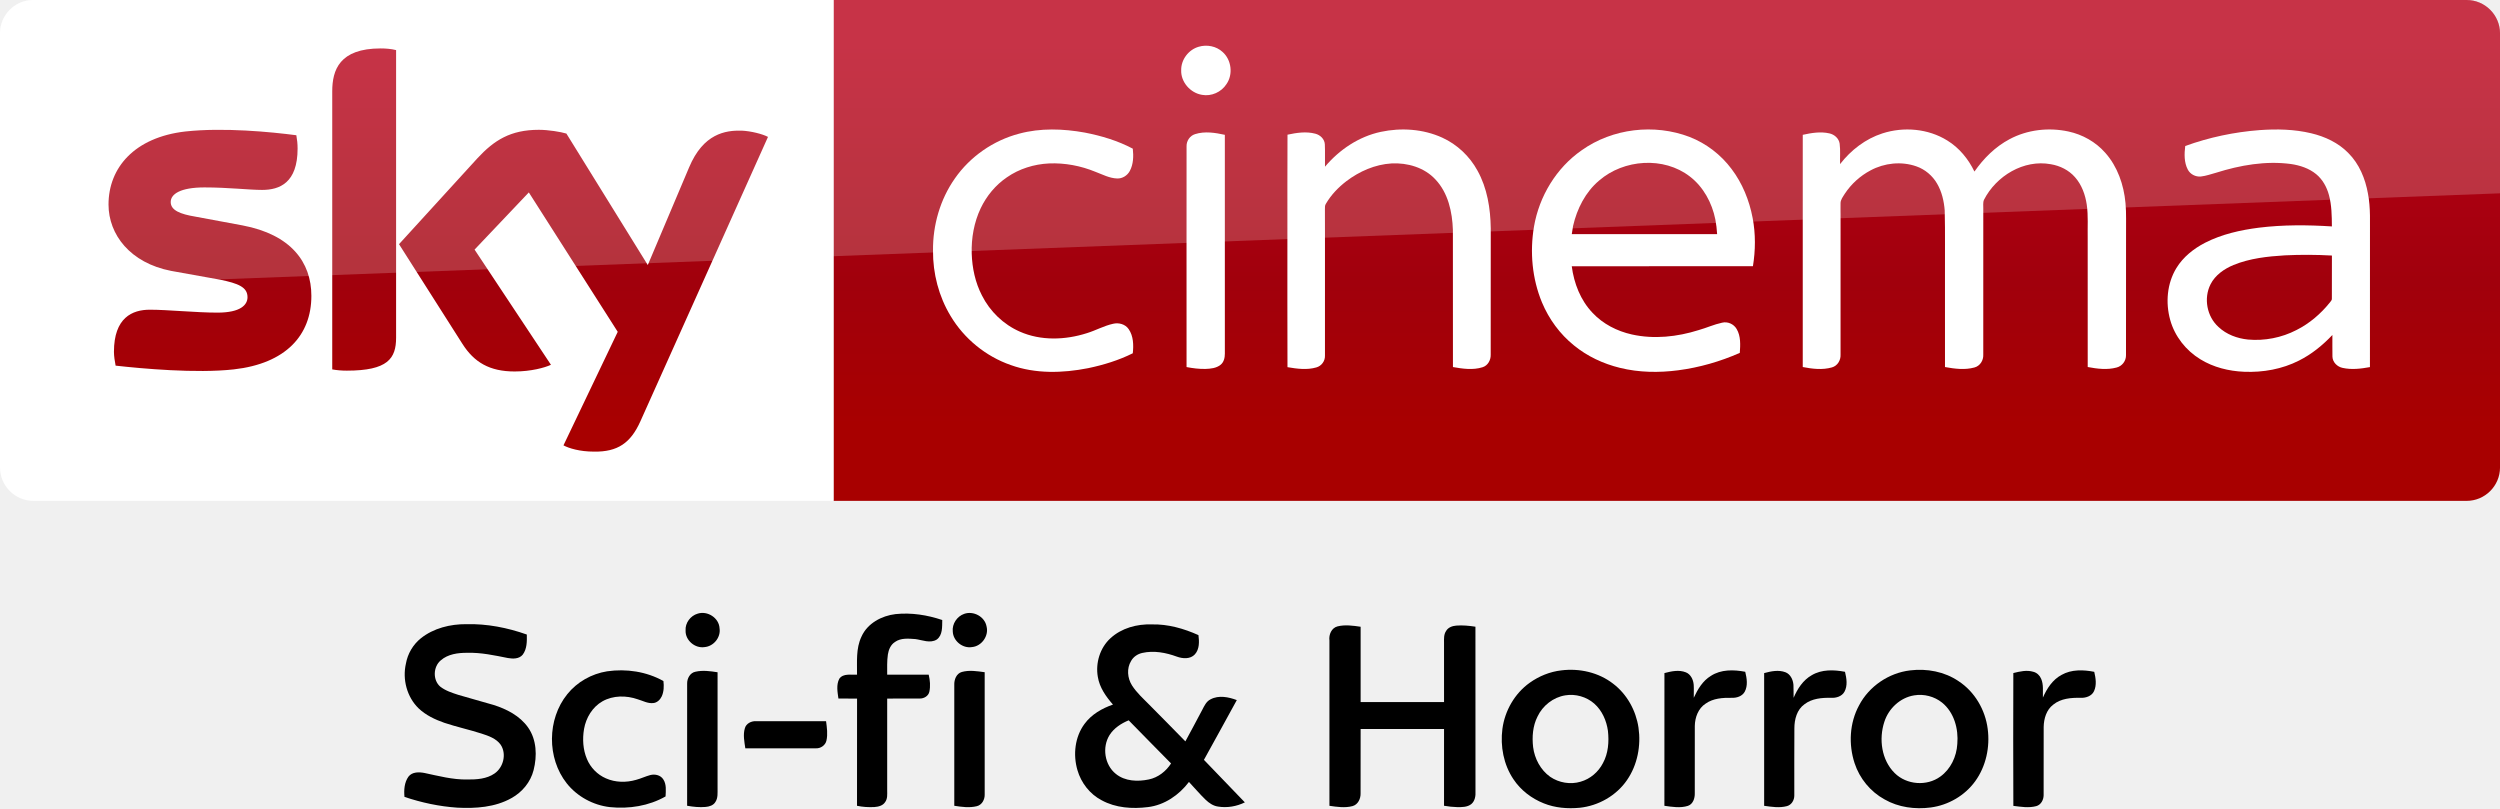
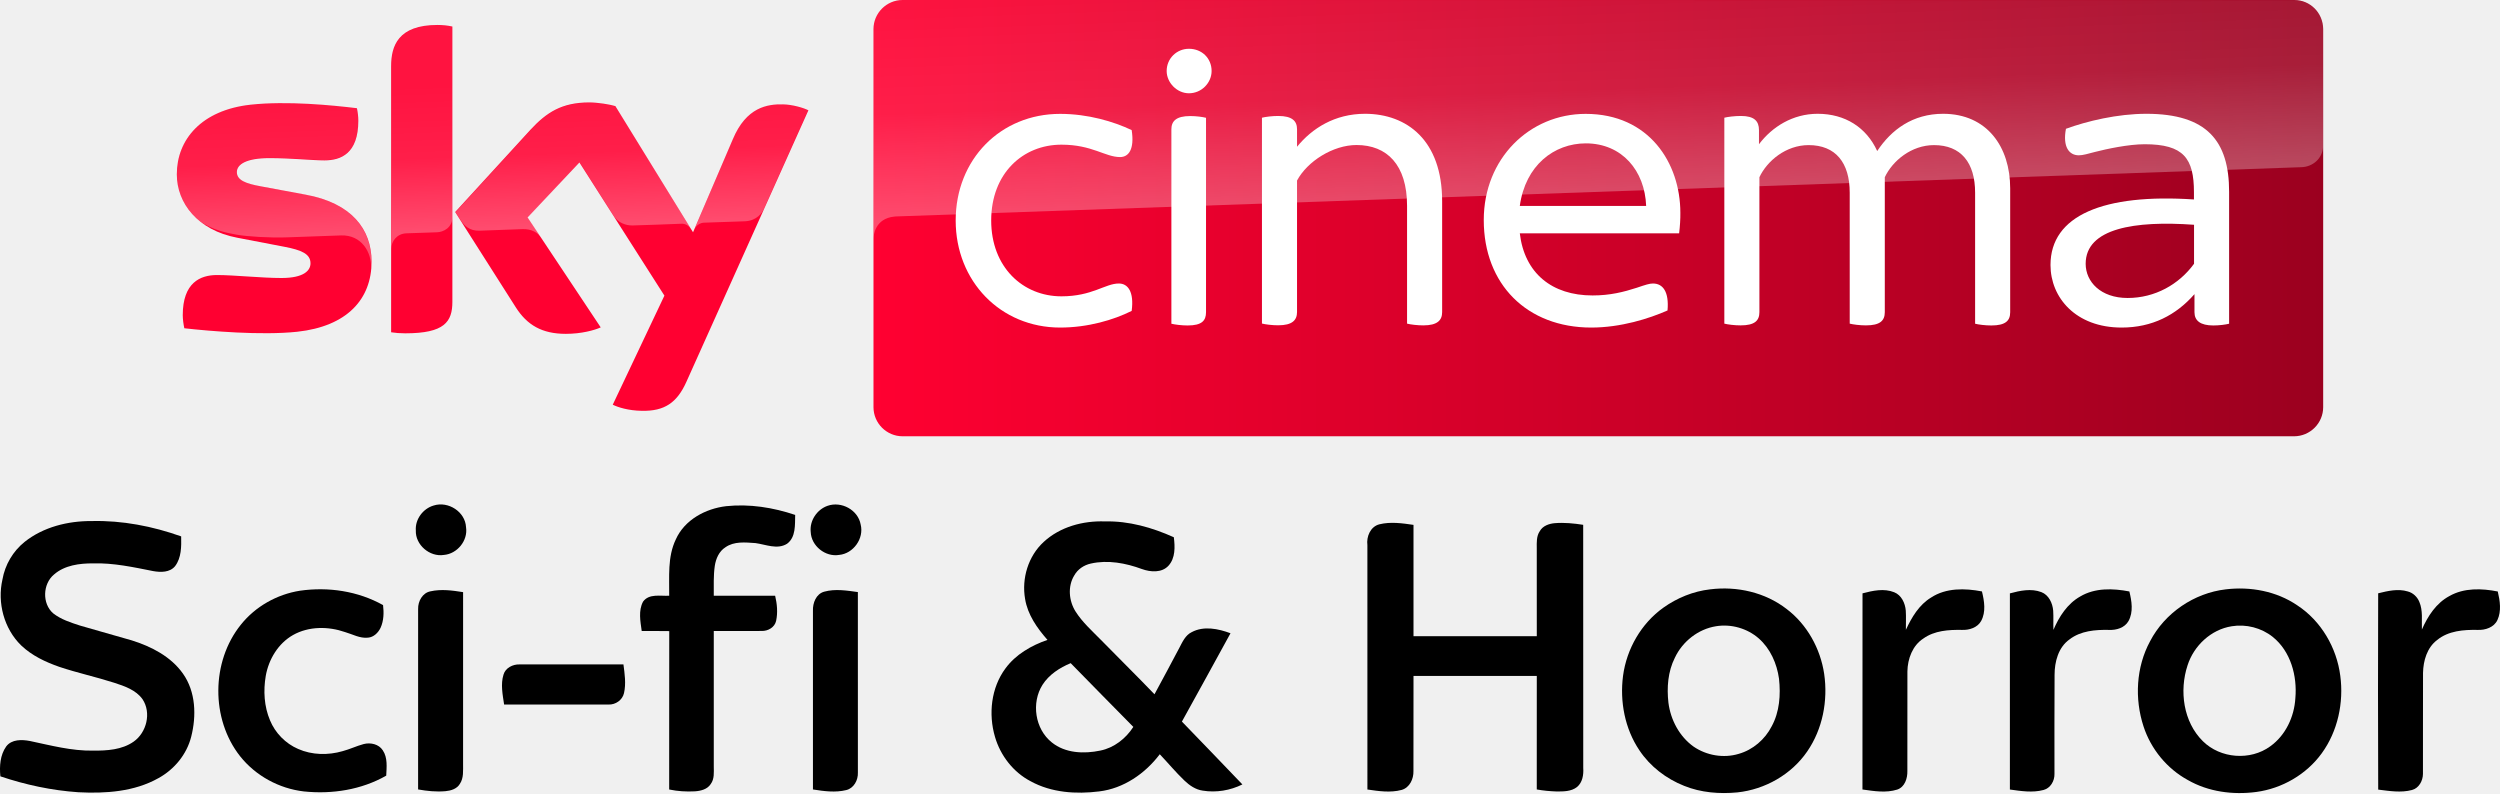
- <svg xmlns="http://www.w3.org/2000/svg" xmlns:xlink="http://www.w3.org/1999/xlink" id="svg68" width="1872.2pt" height="605.25pt" version="1.1" viewBox="0 0 1872.2 605.25">
-   <defs id="defs72">
-     <linearGradient id="linearGradient4591" x1="-8600.5" x2="-8600.5" y1="-4687.6" y2="-4591.4" gradientTransform="matrix(-2.9812 0 0 -2.9812 -24493 -13655)" gradientUnits="userSpaceOnUse" xlink:href="#a-9" />
-     <linearGradient id="a-9" x1="-8600.5" x2="-8600.5" y1="-4687.6" y2="-4591.4" gradientTransform="matrix(-2.9812 0 0 -2.9812 -24493 -13655)" gradientUnits="userSpaceOnUse">
-       <stop id="stop2-63" stop-color="#a80000" offset="0" />
-       <stop id="stop4555" stop-color="#a1000c" offset=".381" />
-       <stop id="stop4-8" stop-color="#b90019" offset="1" />
-     </linearGradient>
-   </defs>
-   <g id="g4530-4">
-     <path id="path7-8" d="m624.21 9e-5h1223c13.753 0 25.006 11.253 25.006 25.006v325.08c0 13.753-11.253 25.006-25.006 25.006h-1223z" fill="url(#linearGradient4591)" stroke-width="2.981" />
-     <path id="path14-6-5" d="m624.21 375.09h-599.2c-13.753 0-25.006-11.253-25.006-25.006v-325.39c0-13.128 10.94-24.693 24.693-24.693h599.52z" fill="#fff" stroke-width="3.126" />
-     <g id="g4693-9" transform="matrix(.75012 0 0 .75012 0 -6e-5)" fill="#fff">
-       <path id="path4-0" d="m1196.8 46.657c8.08-2.39 17.44-0.61 23.7 5.16 8.96 7.84 10.76 22.47 3.9 32.22-5.08 7.92-15.03 12.37-24.3 10.66-11.61-1.81-21.3-12.73-20.86-24.62-0.19-10.58 7.4-20.56 17.56-23.42z" />
-       <path id="path6-1" d="m1017.4 133.46c21.37-5.8 43.96-4.99 65.59-1.1 16.56 3.21 33.02 8.13 47.94 16.07 0.82 7.45 0.64 15.53-3.01 22.28-2.45 4.57-7.4 7.7-12.63 7.47-7.67-0.23-14.56-3.99-21.59-6.62-14.68-6.05-30.63-9.09-46.51-8.39-14.87 0.74-29.66 5.3-41.92 13.84-11.33 7.69-20.34 18.59-26.21 30.93-6.65 14.05-9.41 29.77-8.95 45.25 0.46 14.4 3.53 28.88 10.19 41.73 7.95 15.91 21.5 28.99 37.82 36.15 20.99 9.32 45.36 8.45 66.93 1.55 8.87-2.71 17.08-7.36 26.16-9.37 5.62-1.4 12.21 0.36 15.57 5.29 4.85 6.95 5.01 16.04 4.14 24.15-14.07 7.02-29.27 11.67-44.63 14.88-25.46 5.02-52.52 5.76-77.23-3.13-24.95-8.67-46.58-26.38-60.09-49.06-11.77-19.51-17.68-42.39-17.5-65.12-0.26-25.49 7.13-51.2 21.84-72.12 15.21-21.84 38.36-37.9 64.09-44.68z" />
-       <path id="path8-1" d="m1378.5 131.64c20.37-4.35 42.33-2.9 61.39 5.79 14.88 6.78 27.32 18.57 35.15 32.9 9.75 17.49 12.97 37.77 13.25 57.57 0 42.06 0.05 84.12-0.05 126.18 0.17 5.36-2.82 10.92-8.15 12.55-9.57 3.04-19.87 1.53-29.55-0.18-0.06-45.61 0.03-91.23-0.05-136.84-0.58-17.92-4.72-37.02-17.41-50.43-11.02-11.97-27.92-16.85-43.82-16.02-16.43 0.97-32.11 7.86-45.12 17.73-8.09 6.21-15.3 13.73-20.45 22.57-1.14 1.63-0.91 3.67-0.96 5.55 0.08 8.56 0.01 17.11 0.05 25.67 0.02 40.13 0.01 80.26-0.01 120.39 0.21 5.36-3.46 10.34-8.62 11.75-9.37 2.72-19.36 1.35-28.8-0.26-0.16-43.48-0.07-86.96-0.08-130.44 0.08-33.89-0.12-67.78 0.1-101.66 9.07-1.94 18.68-3.43 27.8-0.98 4.91 1.26 9.25 5.39 9.48 10.67 0.35 7.42-0.01 14.85 0.15 22.28 14.33-17.02 33.79-30.09 55.7-34.79z" />
-       <path id="path10-5" d="m1579.1 150c30.74-21.87 72.51-26.73 107.67-13.3 16.58 6.46 31.22 17.69 41.88 31.93 10.87 14.34 17.8 31.44 21.11 49.08 3.01 15.84 2.86 32.18 0.27 48.06-60.29 0.07-120.59 0-180.88 0.04 2.21 17.04 8.77 33.95 20.77 46.51 10.38 11.11 24.48 18.3 39.23 21.59 22.1 4.92 45.28 2.4 66.72-4.37 7.84-2.21 15.32-5.66 23.31-7.37 5.57-1.42 11.72 1.3 14.58 6.26 4.25 7.17 3.74 15.87 3.17 23.87-19.57 8.63-40.34 14.62-61.56 17.38-19.3 2.53-39.12 2.24-58.08-2.43-16.65-4.06-32.58-11.5-45.88-22.37-14.06-11.32-25.03-26.31-31.98-42.94-9.86-23.76-12.22-50.39-7.98-75.68 5.19-30.3 22.29-58.65 47.65-76.26m17.36 30.27c-13.64 11.51-22.05 28.12-25.99 45.33-0.44 2.72-0.87 5.44-1.29 8.17 48.37 0 96.74-0.01 145.11 0-0.3-4.91-0.85-9.79-1.77-14.63-3.32-16.57-11.88-32.49-25.42-42.9-26.12-20.22-66.03-17.3-90.64 4.03z" />
-       <path id="path12-3" d="m1879.3 133.17c21.25-6.87 45.68-4.8 64.78 7.1 11.91 7.31 21.04 18.49 27.09 31 9.14-13.12 20.8-24.75 35.02-32.29 17.83-9.56 39.11-11.94 58.81-7.71 14.06 3.02 27.23 10.4 36.75 21.24 12.31 13.79 18.58 32.08 20.24 50.29 0.97 10.37 0.4 20.8 0.55 31.21-0.04 40.16 0.05 80.34-0.06 120.5 0.17 5.76-3.84 11.05-9.43 12.42-9.4 2.54-19.36 1.27-28.79-0.52 0.01-42.8-0.01-85.61-0.02-128.42-0.23-11.22 0.66-22.52-0.93-33.67-1.46-9.94-5.03-19.84-11.76-27.44-6.16-7.04-14.97-11.41-24.12-12.93-27.02-5.03-54.58 11.73-66.73 35.54-1.21 2.79-0.57 5.94-0.69 8.89 0.02 48.58 0.05 97.16-0.02 145.74 0.28 5.65-3.22 11.29-8.82 12.76-9.59 2.65-19.77 1.3-29.4-0.44-0.01-29.46-0.01-58.92-0.01-88.38-0.17-22.64 0.32-45.29-0.26-67.92-0.73-9.29-2.85-18.66-7.59-26.77-4.58-7.96-12.01-14.27-20.7-17.29-14.94-5.25-31.92-3.43-45.78 4.04-10.33 5.46-19.26 13.56-25.69 23.31-1.78 2.98-4.3 5.92-4.24 9.58-0.1 3.75 0.03 7.5 0.02 11.25 0.04 46.59 0.01 93.19-0.01 139.78 0.3 5.58-3.05 11.21-8.58 12.75-9.48 2.73-19.63 1.5-29.16-0.36 0-50.27-0.03-100.54 0-150.8 0.02-27.01-0.01-54.02 0.01-81.03 8.65-1.91 17.74-3.44 26.53-1.45 5.05 1.07 9.59 5.03 10.31 10.32 0.86 6.75 0.19 13.59 0.4 20.37 10.8-13.94 25.39-25.23 42.28-30.67z" />
-       <path id="path14-64" d="m2255.9 129.89c17.19-1.23 34.69-0.86 51.52 3.17 13.74 3.27 27.14 9.51 37.07 19.76 10.85 10.79 16.89 25.54 19.55 40.42 2.85 14.42 1.83 29.17 2.01 43.77-0.02 43.16 0.03 86.32-0.03 129.48-8.95 1.65-18.28 2.8-27.26 0.8-5.34-1.09-10.03-5.64-10.18-11.26-0.16-7.2 0.01-14.4-0.05-21.59-9.66 10.19-20.7 19.21-33.29 25.52-16.85 8.58-36.04 12-54.84 11.19-15.27-0.63-30.64-4.41-43.72-12.49-14.38-8.77-25.53-22.9-30.05-39.19-4.79-17.16-3.22-36.51 6.17-51.87 6.78-11.09 17.31-19.42 28.76-25.31 16.65-8.48 35.14-12.62 53.58-14.98 24.17-2.98 48.62-2.81 72.9-1.26-0.09-10.48-0.18-21.12-2.94-31.31-2.15-7.96-6.31-15.56-12.73-20.85-7.15-5.88-16.23-8.83-25.27-10.16-25.14-3.34-50.68 1.14-74.67 8.72-5.04 1.38-10 3.18-15.2 3.77-5.25 0.51-10.64-2.24-13.06-6.95-3.77-7.19-3.52-15.68-2.55-23.51 23.88-8.65 48.96-13.95 74.28-15.87m25.3 125.03c-17.4 1.05-35.09 2.99-51.35 9.62-9.34 3.91-18.36 10.1-23 19.37-7.01 13.91-3.62 32.09 7.98 42.52 7.95 7.51 18.67 11.45 29.43 12.56 16.59 1.49 33.6-1.83 48.41-9.5 13.04-6.54 24.33-16.26 33.43-27.61 0.8-1.14 2.07-2.21 1.91-3.77 0.07-14.33-0.06-28.67 0.05-42.99-15.61-0.88-31.25-0.94-46.86-0.2z" />
-       <path id="path16-5" d="m1193.1 133.91c9.65-3.09 20.03-1.43 29.72 0.69 0 34.69-0.02 69.38 0 104.07 0.04 38.13-0.02 76.25 0.01 114.38 0.03 4.08-0.97 8.55-4.34 11.2-4.23 3.37-9.94 3.91-15.15 4.07-6.31 0.12-12.58-0.67-18.75-1.87-0.05-42.1-0.02-84.19-0.02-126.29 0.03-31.39-0.05-62.78 0.03-94.17-0.12-5.36 3.32-10.5 8.5-12.08z" />
+ <svg xmlns="http://www.w3.org/2000/svg" enable-background="new 0 0 3690.3 500" version="1.1" viewBox="0 0 2865.086 908.876" xml:space="preserve" id="svg24" width="2865.086" height="908.876">
+   <defs id="defs24" />
+   <g transform="translate(202.6042,-0.04)" id="g16">
+     <g transform="translate(-15.061,-164.86)" id="g15">
+       <path d="m 238.3,464.7 c 0,43 -28,74.2 -85.2,80.4 -41.2,4.4 -101,-0.8 -129.4,-4 -1,-4.6 -1.8,-10.4 -1.8,-15 0,-37.4 20.2,-46 39.2,-46 19.8,0 51,3.4 74,3.4 25.6,0 33.2,-8.6 33.2,-16.8 0,-10.8 -10.2,-15.2 -30,-19 L 84.1,437.3 c -45,-8.6 -69,-39.6 -69,-72.6 0,-40 28.4,-73.6 84.4,-79.8 42.2,-4.6 93.8,0.6 122,4 1,4.8 1.6,9.4 1.6,14.4 0,37.4 -19.8,45.4 -38.8,45.4 -14.6,0 -37.2,-2.6 -63.2,-2.6 -26.4,0 -37.2,7.2 -37.2,16 0,9.4 10.4,13.2 26.8,16.2 l 51.6,9.6 c 53.2,9.6 76,39.8 76,76.8 m 92.6,46 c 0,23 -9,36.2 -54,36.2 -6,0 -11.2,-0.4 -16.2,-1.2 V 240.9 c 0,-23.2 7.8,-47.4 53.2,-47.4 5.8,0 11.6,0.6 17,1.8 z m 183.8,118 c 6,3 18,6.8 33.2,7 26.2,0.6 40.4,-9.4 51,-32.8 l 140,-311.6 c -5.8,-3 -18.6,-6.6 -29,-6.8 -18,-0.4 -42.2,3.2 -57.6,40 l -45.6,106.6 -89,-144.6 c -5.8,-1.8 -19.8,-4.2 -30,-4.2 -31.6,0 -49,11.6 -67.2,31.2 l -86.4,94.4 69.6,109.4 c 12.8,20 29.8,30.2 57.2,30.2 18,0 33,-4.2 40,-7.4 l -83.8,-126 59.4,-63 97.4,152.6 z" fill="#ff0031" id="path1" />
+       <linearGradient id="b" x1="48.487" x2="270" y1="-677.75" y2="-677.75" gradientTransform="matrix(7.5001,0,0,7.5001,449.8,5498.1)" gradientUnits="userSpaceOnUse">
+         <stop stop-color="#FF0031" offset="0" id="stop1" />
+         <stop stop-color="#9B001F" offset="1" id="stop2" />
+       </linearGradient>
+       <path d="M 2441.7,164.9 H 846.9 c -18.4,0 -33.4,15 -33.4,33.4 v 433.2 c 0,18.4 15,33.4 33.4,33.4 h 1594.6 c 18.4,0 33.4,-15 33.4,-33.4 V 198.1 c -0.2,-18.4 -14.8,-33.2 -33.2,-33.2" fill="url(#b)" id="path2" style="fill:url(#b)" />
+       <linearGradient id="c" x1="27.859" x2="32.301" y1="-1298.5" y2="-1298.5" gradientTransform="matrix(-1.3157,-37.678,37.678,-1.3157,49342,-231.2)" gradientUnits="userSpaceOnUse">
+         <stop stop-color="#fff" offset="0" id="stop3" />
+         <stop stop-color="#fff" stop-opacity=".4" offset=".5" id="stop4" />
+         <stop stop-color="#fff" stop-opacity=".25" offset="1" id="stop5" />
+       </linearGradient>
+       <path d="m 260.9,240.9 v 209 c 0,-8.4 6.4,-17.2 17.2,-17.6 7.6,-0.2 28.8,-1 35.2,-1.2 7,-0.2 17.6,-5 17.8,-17.8 v -218 c -5.4,-1.2 -11.2,-1.8 -17,-1.8 -45.4,0.2 -53.2,24.2 -53.2,47.4 m 160,72.8 -86.4,94.4 7,10.8 c 3,4 8.8,10.8 20.4,10.4 4.2,-0.2 45.8,-1.6 49.2,-1.8 10.8,-0.4 17.6,4.2 21.8,9.8 l -15.4,-23.2 59.4,-63 39.8,62.6 c 7.2,9.4 18,9.6 20.4,9.6 2,0 54.4,-1.8 56.6,-2 3.6,-0.2 7.8,1.8 11,6.4 L 518.1,286.9 c -5.8,-1.8 -19.8,-4.2 -30,-4.2 -31.6,-0.2 -49,11.2 -67.2,31 m -321.4,-29 c -56,6.2 -84.4,39.6 -84.4,79.8 0,20.6 9.4,40.4 27.4,54.6 13.6,9 27.6,12.4 41.4,14.8 11.4,2 38,3.8 57.8,3 6.2,-0.2 51.8,-1.8 61.6,-2.2 23.2,-0.8 35.6,19 34.4,38.8 v -1 c 0.2,-2.6 0.4,-5.2 0.4,-7.8 0,-37 -22.8,-67.2 -75.8,-77 l -51.6,-9.6 c -16.6,-2.8 -26.8,-6.8 -26.8,-16.2 0,-8.8 11,-16.2 37.2,-16.2 26,0 48.6,2.6 63.2,2.6 19,0 38.8,-8 38.8,-45.4 0,-5 -0.6,-9.6 -1.6,-14.4 -20.2,-2.4 -52.6,-5.8 -84.8,-5.8 -12.6,0.2 -25.2,0.8 -37.2,2 m 552.6,39.8 -44.2,104.2 c 0,-0.2 2.8,-8.2 11.4,-8.6 0,0 43.6,-1.6 46.8,-1.6 14.2,-0.6 19.8,-10.2 21.4,-13.4 l 51.2,-114.2 c -5.8,-3 -18.6,-6.6 -29,-6.8 h -2.2 c -17.8,0.2 -40.6,5 -55.4,40.4" enable-background="new    " fill="url(#c)" opacity="0.3" id="path5" style="fill:url(#c)" />
+       <linearGradient id="a" x1="45.702" x2="50.145" y1="-1282.4" y2="-1282.4" gradientTransform="matrix(-1.9565,-56.026,56.026,-1.9565,73584,443.87)" gradientUnits="userSpaceOnUse">
+         <stop stop-color="#fff" offset="0" id="stop6" />
+         <stop stop-color="#fff" stop-opacity=".4" offset=".5" id="stop7" />
+         <stop stop-color="#fff" stop-opacity=".25" offset="1" id="stop8" />
+       </linearGradient>
+       <path d="m 846.9,164.9 c -18.4,0 -33.4,15 -33.4,33.4 v 240.6 -0.2 c 0,-3.6 1.4,-23.4 24,-25.6 0,0 1.2,-0.2 3.2,-0.2 98.6,-3.4 1609.4,-56.4 1609.4,-56.4 12.6,-0.4 24.8,-9.8 24.8,-25.4 V 198.5 c 0,-18.4 -15,-33.4 -33.4,-33.4 z" enable-background="new    " fill="url(#a)" opacity="0.3" Googl="true" id="path8" style="fill:url(#a)" />
+       <g fill="#ffffff" id="g14">
+         <path d="m 907.7,417.6 c 0,-70.2 51.5,-122.2 119.7,-122.2 31.9,0 61.4,8.8 82,18.6 3.4,22.1 -3.5,30.9 -13.3,30.9 -17.2,0 -31.9,-14.2 -67.2,-14.2 -44.2,0 -80.5,32.9 -80.5,86.9 0,53.5 36.3,86.9 80.5,86.9 35.3,0 50.1,-14.7 65.8,-14.7 10.3,0 17.6,9.3 14.7,31.4 -20.6,10.3 -50.1,19.1 -82,19.1 -68.2,0 -119.7,-53 -119.7,-122.7" id="path9" />
+         <path d="m 2116.2,380.8 v 141.9 c 0,9.8 -5.4,15.2 -21.6,15.2 -6.9,0 -14.7,-1 -18.6,-2 V 385.7 c 0,-34.4 -16.2,-54.5 -47.1,-54.5 -26,0 -47.6,18.1 -56.4,36.8 v 154.6 c 0,9.8 -5.4,15.2 -21.6,15.2 -6.9,0 -14.7,-1 -18.6,-2 V 385.7 c 0,-34.4 -16.2,-54.5 -47.1,-54.5 -26,0 -47.6,18.1 -56.4,36.8 v 154.6 c 0,9.8 -5.4,15.2 -21.6,15.2 -6.8,0 -14.7,-1 -18.6,-2 v -236 c 3.9,-1 11.8,-2 19.1,-2 15.2,0 20.6,5.9 20.6,16.2 v 16.2 c 15.2,-20.1 38.8,-34.9 67.3,-34.9 31.4,0 55.9,15.7 68.2,42.7 16.2,-24.5 40.7,-42.7 75.6,-42.7 50.3,0.1 76.8,37.9 76.8,85.5" id="path10" />
+         <path d="m 1736.8,432.3 h -182.6 c 5.4,45.7 36.8,71.2 83.4,71.2 20.1,0 35.8,-4 50.6,-8.8 10.3,-3.5 14.7,-4.9 18.6,-4.9 11.3,0 18.6,9.3 16.7,30.9 -21.1,9.3 -53.5,19.6 -87.4,19.6 -73.6,0 -123.2,-49.5 -123.2,-123.2 0,-70.7 52.6,-121.7 116.8,-121.7 72.7,0 108.5,56.4 108.5,113.4 0.1,6.9 -0.4,15.2 -1.4,23.5 M 1554.2,400.9 H 1699 c -1.5,-40.2 -27.5,-71.7 -69.2,-71.7 -36.3,0.1 -69.2,25.1 -75.6,71.7" id="path11" />
+         <path d="m 1465.2,395.5 v 127.1 c 0,9.3 -5.4,15.2 -21.6,15.2 -6.8,0 -14.7,-1 -18.6,-2 v -135 c 0,-47.1 -23.1,-69.7 -57.9,-69.7 -27,0 -56.4,18.7 -68.2,40.7 v 150.7 c 0,9.3 -5.4,15.2 -21.6,15.2 -6.9,0 -14.7,-1 -18.6,-2 V 299.8 c 3.9,-1 11.8,-2 18.6,-2 16.2,0 21.6,5.9 21.6,15.2 v 20.1 c 17.2,-21.1 43.2,-37.8 78,-37.8 48.1,0.1 88.3,30.5 88.3,100.2" id="path12" />
+         <path d="m 2367.1,384.7 v 151.2 c -3.9,1 -11.3,2 -18.1,2 -14.7,0 -21.6,-5.4 -21.6,-15.2 V 502 c -21.1,24.1 -48.6,38.3 -83.5,38.3 -52.5,0 -81.5,-34.3 -81.5,-71.7 0,-56.9 60.9,-82 164.4,-75.1 v -8.3 c 0,-38.8 -11.8,-55 -56.4,-55 -18.6,0 -43.7,5.4 -56.9,8.8 -7.9,2 -13.8,3.9 -18.6,3.9 -11.3,0 -18.7,-9.8 -14.8,-30.4 24.1,-8.8 58.9,-17.2 92.3,-17.2 69.2,0.1 94.7,31 94.7,89.4 m -40.2,82.5 v -44.7 c -67.7,-4.9 -124.2,3.9 -124.2,44.7 0,20.6 17.2,39.2 48.1,39.2 31.4,0 58.9,-15.6 76.1,-39.2" id="path13" />
+         <path d="m 1149.5,246.3 c 0,-14.7 11.8,-25.5 25.5,-25.5 14.8,0 26,10.8 26,25.5 0,13.3 -11.3,25.5 -26,25.5 -13.7,0 -25.5,-12.2 -25.5,-25.5 m 5.4,289.6 V 313.1 c 0,-9.3 5.4,-15.2 21.6,-15.2 6.9,0 14.2,1 18.1,2 v 222.8 c 0,9.8 -4.9,15.2 -21.1,15.2 -6.8,0 -14.6,-1 -18.6,-2" id="path14" />
+       </g>
    </g>
-     <path id="path18-0-5" d="m421.97 333.52c4.064 2.188 12.19 4.689 22.818 4.689 17.817 0.313 27.507-6.564 34.696-22.505l95.648-213.18c-4.064-2.188-12.816-4.376-19.692-4.689-12.19-0.313-28.757 2.188-39.384 27.507l-30.945 73.142-60.952-98.461c-4.064-1.25-13.441-2.813-20.63-2.813-21.255 0-33.445 7.814-45.948 21.255l-58.764 64.39 47.511 74.705c8.752 13.753 20.317 20.63 39.072 20.63 12.19 0 22.505-2.813 27.194-5.001l-57.201-86.27 40.635-42.823 66.578 104.4zm-125.34-80.644c0 15.629-6.252 24.693-36.884 24.693-4.064 0-7.502-0.313-10.94-0.938v-208.17c0-15.941 5.314-32.195 36.258-32.195 3.751 0 7.814 0.313 11.565 1.25zm-63.452-31.257c0 29.382-19.067 50.637-58.139 55.013-28.132 3.126-69.079-0.625-88.458-2.813-0.625-3.126-1.25-7.189-1.25-10.315 0-25.631 13.753-31.57 26.881-31.57 13.441 0 34.696 2.188 50.637 2.188 17.504 0 22.505-5.939 22.505-11.565 0-7.502-6.877-10.315-20.63-13.128l-36.571-6.564c-30.632-5.939-46.886-27.194-46.886-49.699 0-27.506 19.38-50.324 57.513-54.7 28.757-3.126 64.078 0.313 83.145 2.813 0.625 3.438 0.938 6.564 0.938 10.002 0 25.631-13.441 30.945-26.569 30.945-10.002 0-25.318-1.875-43.135-1.875-18.129 0-25.318 5.001-25.318 10.94 0 6.252 7.189 9.065 18.442 10.94l35.321 6.564c36.259 6.877 51.575 27.507 51.575 52.825" fill="url(#linearGradient4591)" stroke-width="2.981" />
-     <path id="path4541-8" d="m25.006 0c-13.753 0-25.006 11.253-25.006 25.006v226.3c0-20.005 16.003-36.509 36.008-37.259l1836.2-69.266v-119.78c0-13.753-11.253-25.006-25.006-25.006z" fill="#fff" opacity=".2" />
  </g>
-   <g id="#000000ff-8" transform="matrix(.75276 0 0 .75276 258.84 442.03)">
-     <path id="path2" d="m350.24 23.27c9.78-3.12 21.27 4.25 21.76 14.64 1.38 9-5.95 17.92-14.94 18.64-9.51 1.5-19.25-6.79-18.86-16.5-0.53-7.52 4.86-14.72 12.04-16.78z" />
-     <path id="path4-5" d="m513.19 46.12c5.88-13.21 20.04-20.77 33.92-22.4 15.66-1.64 31.59 0.87 46.44 5.89-0.18 6.62 0.54 15.02-5.49 19.43-6.57 4.07-14.32 0.46-21.24-0.47-6.77-0.47-14.37-1.32-20.25 2.84-4.27 2.7-6.38 7.64-7.12 12.46-0.98 6.66-0.65 13.42-0.69 20.13 13.76 0 27.53 0.01 41.3-0.01 1.32 5.53 1.86 11.4 0.65 16.98-0.95 4.31-5.41 6.84-9.6 6.75-10.78 0.1-21.57-0.01-32.35 0.04-0.01 30.41-0.01 60.81 0 91.22 0.01 3.96 0.49 8.35-2.03 11.74-2.26 3.61-6.74 4.68-10.71 4.95-5.78 0.32-11.62-0.05-17.28-1.24 0.05-35.53-0.05-71.07 0.05-106.61-6.18-0.15-12.36-0.01-18.54-0.08-0.9-6.48-2.33-13.71 0.9-19.75 4.03-5.59 11.72-3.64 17.6-3.99 0.15-12.69-1.23-26.08 4.44-37.88z" />
-     <path id="path6-0" d="m615.36 23.48c9.29-3.29 20.55 2.78 22.28 12.61 2.38 9.36-4.94 19.59-14.52 20.44-9.25 1.56-18.76-6.06-19.11-15.44-0.84-7.59 4.21-15.14 11.35-17.61z" />
-     <path id="path8-8" d="m74.81 47.81c12.68-10.11 29.23-14.17 45.22-14.07 20.5-0.51 40.95 3.46 60.22 10.32 0.14 6.81 0.22 14.34-4.1 20.04-3.52 4.32-9.71 4.22-14.7 3.33-13.33-2.64-26.78-5.6-40.46-5.2-9.14-0.05-19.18 1.23-26.31 7.47-7.64 6.31-8.14 19.58-0.6 26.14 5.25 4.13 11.75 6.19 18.02 8.23 11.59 3.43 23.27 6.58 34.88 9.98 13.18 4.13 26.33 10.85 34.48 22.4 8.66 12.23 9.13 28.42 5.53 42.51-3.01 11.89-11.38 21.99-22.07 27.85-16.29 9.15-35.59 10.42-53.88 9.47-17.87-1.2-35.53-4.99-52.49-10.7-0.68-6.83-0.16-14.37 3.93-20.13 3.7-4.89 10.52-4.7 15.95-3.67 14.03 2.97 28.09 6.74 42.55 6.49 9.3 0.06 19.4-0.51 27.27-6.05 8.78-6.13 12.04-19.47 6-28.54-4.47-6.27-12.12-8.83-19.13-11.11-12.18-3.91-24.71-6.62-36.84-10.67-9.33-3.25-18.54-7.58-25.75-14.47-11.57-11.28-16.15-28.72-12.58-44.37 1.73-9.87 7.06-18.97 14.86-25.25z" />
-     <path id="path10-3" d="m760.82 47.8c11.01-10.18 26.45-14.34 41.2-13.82 16.08-0.4 31.86 4.12 46.41 10.66 0.82 6.46 1.09 14-3.59 19.15-4.52 4.94-12.12 4.34-17.89 2.25-10.9-4.02-22.9-6.28-34.4-3.69-4.63 1.02-8.86 3.84-11.16 8.03-4.51 7.36-3.61 17.13 0.91 24.27 4.6 7.24 11.08 12.99 17.04 19.07 11.97 12.26 24.22 24.25 36.07 36.62 5.72-10.37 11.16-20.89 16.76-31.32 2.08-3.95 4.03-8.46 8.3-10.51 8.14-4.36 17.89-2.3 26.11 0.75-10.78 19.88-21.83 39.63-32.71 59.46 13.62 14.04 27.17 28.17 40.71 42.3-8.16 4.05-17.65 5.66-26.65 4.18-4.83-0.65-8.97-3.52-12.41-6.82-5.83-5.59-10.99-11.82-16.55-17.68-9.81 13-24.35 23.06-40.77 25.02-15.55 1.95-32.17 0.86-46.13-6.82-11.7-6.09-20.38-17.31-24.03-29.92-4.5-15.33-2.62-33 7.04-46.03 6.9-9.44 17.42-15.47 28.3-19.22-6.95-7.89-13.36-16.96-15.07-27.56-2.41-13.8 2.11-28.83 12.51-38.37m-0.79 96.17c-7.65 12.14-5.07 29.75 6.25 38.76 9.09 7.35 21.7 7.82 32.7 5.5 9.24-1.87 17.15-8.09 22.19-15.93-14.13-14.23-28.11-28.61-42.17-42.91-7.44 3.09-14.56 7.69-18.97 14.58z" />
-     <path id="path12-1" d="m986.79 35.93c7.53-1.86 15.4-0.72 22.97 0.38-0.01 24.97-0.01 49.95 0 74.93 27.66 0.01 55.32 0.01 82.99 0-0.01-19.76 0.02-39.52-0.02-59.27-0.03-3.84-0.26-8.03 2-11.36 1.99-3.64 6.23-5.12 10.14-5.45 6.38-0.51 12.8 0.13 19.11 1.11 0.07 54.57-0.03 109.15 0.04 163.72 0.29 4.56-0.48 9.7-4.21 12.78-3.89 3.06-9.17 3.01-13.87 2.99-4.43-0.16-8.85-0.56-13.21-1.36 0.04-25.47 0-50.93 0.02-76.39-27.66-0.02-55.33-0.01-82.99 0-0.04 21.32 0.04 42.66-0.04 63.98 0.17 5.31-2.53 11.21-7.99 12.74-7.51 2-15.43 0.82-23-0.29 0.02-54.82 0.04-109.64-0.01-164.46-0.75-5.77 2.02-12.5 8.07-14.05z" />
-     <path id="path14-2" d="m1209.4 79.71c18.05-2.27 37.09 2 51.57 13.26 13.76 10.44 22.68 26.64 25.22 43.62 2.63 18.01-1.02 37.18-11.43 52.26-10.61 15.48-28.38 25.56-46.97 27.53-12.05 1.14-24.52 0.19-35.83-4.39-12.1-4.79-22.92-13.06-30.15-23.94-9.83-14.57-13.26-32.89-11-50.19 2.42-18.07 12.26-35.21 27.16-45.83 9.25-6.59 20.11-11.02 31.43-12.32m4 24.83c-12 1.9-22.58 10.25-27.71 21.2-4.7 9.31-5.5 20.08-4.33 30.3 1.47 11.55 7.4 22.74 16.97 29.55 8.72 5.96 20.16 7.93 30.31 4.86 9.58-2.71 17.69-9.7 22.21-18.52 5.32-9.73 6.13-21.23 4.94-32.06-1.4-10.16-5.82-20.24-13.6-27.1-7.76-6.82-18.61-9.9-28.79-8.23z" />
-     <path id="path16-6" d="m1556.5 79.71c16.63-2.01 34.15 1.22 48.12 10.74 16.08 10.5 26.57 28.53 28.98 47.45 2.41 18.09-1.69 37.3-12.48 52.16-10.32 14.25-26.74 23.73-44.12 26.04-15.65 2.05-32.17-0.07-45.99-8.02-14.06-7.65-24.86-20.85-29.83-36.04-6.14-18.7-5.05-40.01 4.4-57.43 9.91-19.04 29.63-32.41 50.92-34.9m3.99 24.85c-13.9 2.2-25.46 13.06-29.7 26.3-5.64 17.13-2.89 38.04 10.3 51.05 11.81 11.71 31.93 13.28 45.37 3.46 10.35-7.41 16.17-19.91 16.9-32.44 1.31-14.95-3.12-31.44-15.17-41.17-7.67-6.15-18.01-8.82-27.7-7.2z" />
-     <path id="path18-3" d="m220.46 103.46c9.75-12.22 24.28-20.38 39.68-22.82 19.07-2.76 39.1 0.21 56.01 9.67 0.61 5.11 0.49 10.52-1.68 15.28-1.59 3.32-4.63 6.34-8.47 6.64-5.46 0.59-10.37-2.3-15.44-3.76-11.3-3.93-24.44-3.98-35.04 2-10 5.68-16.39 16.37-18.34 27.53-1.69 9.96-1.1 20.52 2.88 29.89 3.51 8.53 10.43 15.58 18.9 19.24 9.37 4.16 20.2 4.33 29.97 1.49 4.82-1.26 9.32-3.48 14.13-4.76 4.6-1.22 10.19 0 12.89 4.18 3.39 5.01 2.58 11.36 2.33 17.07-16.68 9.53-36.48 12.6-55.43 10.63-16.66-1.92-32.49-10.53-42.92-23.68-19.78-25.05-19.51-63.77 0.53-88.6z" />
-     <path id="path20" d="m348.06 81.04c7.22-1.63 14.74-0.6 21.96 0.55-0.04 38.48-0.02 76.96-0.01 115.44-0.06 4.59 0.54 9.64-2.19 13.66-2 3.36-6.05 4.56-9.72 4.88-6.13 0.54-12.32-0.09-18.37-1.18 0.04-40.49 0-80.98 0.02-121.47-0.15-5.16 2.9-10.85 8.31-11.88z" />
-     <path id="path22" d="m613.1 81.27c7.38-2.03 15.19-0.77 22.65 0.27 0.02 40.5-0.01 81 0.01 121.51 0.21 5.04-2.68 10.56-7.87 11.78-7.33 1.81-15.02 0.74-22.38-0.42-0.02-40.1-0.03-80.19 0-120.29-0.2-5.21 2.09-11.33 7.59-12.85z" />
-     <path id="path24" d="m1312 82.4c6.88-1.81 14.45-3.5 21.32-0.74 4.92 1.95 7.39 7.36 7.8 12.37 0.28 4.3 0.01 8.62 0.07 12.93 3.9-8.39 8.84-16.84 16.99-21.75 10.07-6.6 22.82-6.3 34.21-4.1 1.59 6.48 2.8 13.8-0.56 19.93-2.52 4.46-7.99 6.17-12.84 5.97-8.93-0.16-18.52 0.42-26.04 5.8-7.32 4.72-10.59 13.71-10.73 22.11-0.03 22.35 0.04 44.71-0.03 67.07 0.13 4.9-1.7 10.77-6.8 12.49-7.58 2.41-15.73 1.03-23.43-0.05 0.04-44.01-0.03-88.02 0.04-132.03z" />
-     <path id="path26" d="m1411.2 82.42c6.83-1.85 14.32-3.46 21.18-0.85 5.03 1.92 7.56 7.45 7.97 12.53 0.27 4.29-0.02 8.59 0.16 12.89 3.81-8.9 9.35-17.59 18-22.46 9.94-5.94 22.12-5.53 33.12-3.4 1.57 6.47 2.79 13.78-0.58 19.91-2.58 4.57-8.19 6.23-13.14 5.97-9.16-0.19-19.03 0.59-26.56 6.38-7.56 5.35-10.07 15.08-10.07 23.89-0.19 22.24-0.03 44.48-0.07 66.72 0.12 4.64-2.7 9.56-7.38 10.76-7.4 1.98-15.18 0.73-22.63-0.31-0.01-44.01-0.01-88.02 0-132.03z" />
-     <path id="path28" d="m1659.1 82.37c6.46-1.6 13.35-3.24 19.92-1.25 3.54 0.91 6.41 3.65 7.78 7.01 2.54 5.88 1.48 12.43 1.73 18.64 3.94-9.02 9.64-17.83 18.56-22.57 9.84-5.6 21.74-5.18 32.51-3.05 1.49 6.23 2.56 13.21-0.23 19.22-2.29 4.98-8.23 6.88-13.34 6.64-9.41-0.19-19.66 0.59-27.24 6.8-6.81 5.13-9.33 13.95-9.5 22.13-0.09 22.68 0.03 45.37-0.05 68.05-0.04 4.58-2.71 9.55-7.38 10.78-7.44 1.99-15.24 0.66-22.74-0.26-0.2-44.04-0.15-88.09-0.02-132.14z" />
-     <path id="path30" d="m397.22 137.11c1.3-4.54 6.28-7.01 10.75-6.87 23.32 0.01 46.65 0.01 69.98 0 0.84 6.38 1.83 12.96 0.38 19.32-1.04 4.65-5.69 7.88-10.38 7.69-23.44 0.02-46.88-0.01-70.32 0.01-0.96-6.63-2.45-13.58-0.41-20.15z" />
+   <g transform="matrix(1.702566,0,0,1.702566,-99.25972,539.7038)" id="g33" style="stroke-width:1">
+     <path d="m 350.24,23.27 c 9.78,-3.12 21.27,4.25 21.76,14.64 1.38,9 -5.95,17.92 -14.94,18.64 -9.51,1.5 -19.25,-6.79 -18.86,-16.5 -0.53,-7.52 4.86,-14.72 12.04,-16.78 z" id="path19-0" style="stroke-width:1" />
+     <path d="m 513.19,46.12 c 5.88,-13.21 20.04,-20.77 33.92,-22.4 15.66,-1.64 31.59,0.87 46.44,5.89 -0.18,6.62 0.54,15.02 -5.49,19.43 -6.57,4.07 -14.32,0.46 -21.24,-0.47 -6.77,-0.47 -14.37,-1.32 -20.25,2.84 -4.27,2.7 -6.38,7.64 -7.12,12.46 -0.98,6.66 -0.65,13.42 -0.69,20.13 13.76,0 27.53,0.01 41.3,-0.01 1.32,5.53 1.86,11.4 0.65,16.98 -0.95,4.31 -5.41,6.84 -9.6,6.75 -10.78,0.1 -21.57,-0.01 -32.35,0.04 -0.01,30.41 -0.01,60.81 0,91.22 0.01,3.96 0.49,8.35 -2.03,11.74 -2.26,3.61 -6.74,4.68 -10.71,4.95 -5.78,0.32 -11.62,-0.05 -17.28,-1.24 0.05,-35.53 -0.05,-71.07 0.05,-106.61 -6.18,-0.15 -12.36,-0.01 -18.54,-0.08 -0.9,-6.48 -2.33,-13.71 0.9,-19.75 4.03,-5.59 11.72,-3.64 17.6,-3.99 0.15,-12.69 -1.23,-26.08 4.44,-37.88 z" id="path20-9" style="stroke-width:1" />
+     <path d="m 615.36,23.48 c 9.29,-3.29 20.55,2.78 22.28,12.61 2.38,9.36 -4.94,19.59 -14.52,20.44 -9.25,1.56 -18.76,-6.06 -19.11,-15.44 -0.84,-7.59 4.21,-15.14 11.35,-17.61 z" id="path21-4" style="stroke-width:1" />
+     <path d="m 74.81,47.81 c 12.68,-10.11 29.23,-14.17 45.22,-14.07 20.5,-0.51 40.95,3.46 60.22,10.32 0.14,6.81 0.22,14.34 -4.1,20.04 -3.52,4.32 -9.71,4.22 -14.7,3.33 -13.33,-2.64 -26.78,-5.6 -40.46,-5.2 -9.14,-0.05 -19.18,1.23 -26.31,7.47 -7.64,6.31 -8.14,19.58 -0.6,26.14 5.25,4.13 11.75,6.19 18.02,8.23 11.59,3.43 23.27,6.58 34.88,9.98 13.18,4.13 26.33,10.85 34.48,22.4 8.66,12.23 9.13,28.42 5.53,42.51 -3.01,11.89 -11.38,21.99 -22.07,27.85 -16.29,9.15 -35.59,10.42 -53.88,9.47 -17.87,-1.2 -35.53,-4.99 -52.49,-10.7 -0.68,-6.83 -0.16,-14.37 3.93,-20.13 3.7,-4.89 10.52,-4.7 15.95,-3.67 14.03,2.97 28.09,6.74 42.55,6.49 9.3,0.06 19.4,-0.51 27.27,-6.05 8.78,-6.13 12.04,-19.47 6,-28.54 -4.47,-6.27 -12.12,-8.83 -19.13,-11.11 C 122.94,138.66 110.41,135.95 98.28,131.9 88.95,128.65 79.74,124.32 72.53,117.43 60.96,106.15 56.38,88.71 59.95,73.06 61.68,63.19 67.01,54.09 74.81,47.81 Z" id="path22-8" style="stroke-width:1" />
+     <path d="m 760.82,47.8 c 11.01,-10.18 26.45,-14.34 41.2,-13.82 16.08,-0.4 31.86,4.12 46.41,10.66 0.82,6.46 1.09,14 -3.59,19.15 -4.52,4.94 -12.12,4.34 -17.89,2.25 -10.9,-4.02 -22.9,-6.28 -34.4,-3.69 -4.63,1.02 -8.86,3.84 -11.16,8.03 -4.51,7.36 -3.61,17.13 0.91,24.27 4.6,7.24 11.08,12.99 17.04,19.07 11.97,12.26 24.22,24.25 36.07,36.62 5.72,-10.37 11.16,-20.89 16.76,-31.32 2.08,-3.95 4.03,-8.46 8.3,-10.51 8.14,-4.36 17.89,-2.3 26.11,0.75 -10.78,19.88 -21.83,39.63 -32.71,59.46 13.62,14.04 27.17,28.17 40.71,42.3 -8.16,4.05 -17.65,5.66 -26.65,4.18 -4.83,-0.65 -8.97,-3.52 -12.41,-6.82 -5.83,-5.59 -10.99,-11.82 -16.55,-17.68 -9.81,13 -24.35,23.06 -40.77,25.02 -15.55,1.95 -32.17,0.86 -46.13,-6.82 -11.7,-6.09 -20.38,-17.31 -24.03,-29.92 -4.5,-15.33 -2.62,-33 7.04,-46.03 6.9,-9.44 17.42,-15.47 28.3,-19.22 -6.95,-7.89 -13.36,-16.96 -15.07,-27.56 -2.41,-13.8 2.11,-28.83 12.51,-38.37 m -0.79,96.17 c -7.65,12.14 -5.07,29.75 6.25,38.76 9.09,7.35 21.7,7.82 32.7,5.5 9.24,-1.87 17.15,-8.09 22.19,-15.93 -14.13,-14.23 -28.11,-28.61 -42.17,-42.91 -7.44,3.09 -14.56,7.69 -18.97,14.58 z" id="path23-8" style="stroke-width:1" />
+     <path d="m 986.79,35.93 c 7.53,-1.86 15.4,-0.72 22.97,0.38 -0.01,24.97 -0.01,49.95 0,74.93 27.66,0.01 55.32,0.01 82.99,0 -0.01,-19.76 0.02,-39.52 -0.02,-59.27 -0.03,-3.84 -0.26,-8.03 2,-11.36 1.99,-3.64 6.23,-5.12 10.14,-5.45 6.38,-0.51 12.8,0.13 19.11,1.11 0.07,54.57 -0.03,109.15 0.04,163.72 0.29,4.56 -0.48,9.7 -4.21,12.78 -3.89,3.06 -9.17,3.01 -13.87,2.99 -4.43,-0.16 -8.85,-0.56 -13.21,-1.36 0.04,-25.47 0,-50.93 0.02,-76.39 -27.66,-0.02 -55.33,-0.01 -82.99,0 -0.04,21.32 0.04,42.66 -0.04,63.98 0.17,5.31 -2.53,11.21 -7.99,12.74 -7.51,2 -15.43,0.82 -23,-0.29 0.02,-54.82 0.04,-109.64 -0.01,-164.46 -0.75,-5.77 2.02,-12.5 8.07,-14.05 z" id="path24-2" style="stroke-width:1" />
+     <path d="m 1209.4,79.71 c 18.05,-2.27 37.09,2 51.57,13.26 13.76,10.44 22.68,26.64 25.22,43.62 2.63,18.01 -1.02,37.18 -11.43,52.26 -10.61,15.48 -28.38,25.56 -46.97,27.53 -12.05,1.14 -24.52,0.19 -35.83,-4.39 -12.1,-4.79 -22.92,-13.06 -30.15,-23.94 -9.83,-14.57 -13.26,-32.89 -11,-50.19 2.42,-18.07 12.26,-35.21 27.16,-45.83 9.25,-6.59 20.11,-11.02 31.43,-12.32 m 4,24.83 c -12,1.9 -22.58,10.25 -27.71,21.2 -4.7,9.31 -5.5,20.08 -4.33,30.3 1.47,11.55 7.4,22.74 16.97,29.55 8.72,5.96 20.16,7.93 30.31,4.86 9.58,-2.71 17.69,-9.7 22.21,-18.52 5.32,-9.73 6.13,-21.23 4.94,-32.06 -1.4,-10.16 -5.82,-20.24 -13.6,-27.1 -7.76,-6.82 -18.61,-9.9 -28.79,-8.23 z" id="path25" style="stroke-width:1" />
+     <path d="m 1556.5,79.71 c 16.63,-2.01 34.15,1.22 48.12,10.74 16.08,10.5 26.57,28.53 28.98,47.45 2.41,18.09 -1.69,37.3 -12.48,52.16 -10.32,14.25 -26.74,23.73 -44.12,26.04 -15.65,2.05 -32.17,-0.07 -45.99,-8.02 -14.06,-7.65 -24.86,-20.85 -29.83,-36.04 -6.14,-18.7 -5.05,-40.01 4.4,-57.43 9.91,-19.04 29.63,-32.41 50.92,-34.9 m 3.99,24.85 c -13.9,2.2 -25.46,13.06 -29.7,26.3 -5.64,17.13 -2.89,38.04 10.3,51.05 11.81,11.71 31.93,13.28 45.37,3.46 10.35,-7.41 16.17,-19.91 16.9,-32.44 1.31,-14.95 -3.12,-31.44 -15.17,-41.17 -7.67,-6.15 -18.01,-8.82 -27.7,-7.2 z" id="path26" style="stroke-width:1" />
+     <path d="m 220.46,103.46 c 9.75,-12.22 24.28,-20.38 39.68,-22.82 19.07,-2.76 39.1,0.21 56.01,9.67 0.61,5.11 0.49,10.52 -1.68,15.28 -1.59,3.32 -4.63,6.34 -8.47,6.64 -5.46,0.59 -10.37,-2.3 -15.44,-3.76 -11.3,-3.93 -24.44,-3.98 -35.04,2 -10,5.68 -16.39,16.37 -18.34,27.53 -1.69,9.96 -1.1,20.52 2.88,29.89 3.51,8.53 10.43,15.58 18.9,19.24 9.37,4.16 20.2,4.33 29.97,1.49 4.82,-1.26 9.32,-3.48 14.13,-4.76 4.6,-1.22 10.19,0 12.89,4.18 3.39,5.01 2.58,11.36 2.33,17.07 -16.68,9.53 -36.48,12.6 -55.43,10.63 -16.66,-1.92 -32.49,-10.53 -42.92,-23.68 -19.78,-25.05 -19.51,-63.77 0.53,-88.6 z" id="path27" style="stroke-width:1" />
+     <path d="m 348.06,81.04 c 7.22,-1.63 14.74,-0.6 21.96,0.55 -0.04,38.48 -0.02,76.96 -0.01,115.44 -0.06,4.59 0.54,9.64 -2.19,13.66 -2,3.36 -6.05,4.56 -9.72,4.88 -6.13,0.54 -12.32,-0.09 -18.37,-1.18 0.04,-40.49 0,-80.98 0.02,-121.47 -0.15,-5.16 2.9,-10.85 8.31,-11.88 z" id="path28" style="stroke-width:1" />
+     <path d="m 613.1,81.27 c 7.38,-2.03 15.19,-0.77 22.65,0.27 0.02,40.5 -0.01,81 0.01,121.51 0.21,5.04 -2.68,10.56 -7.87,11.78 -7.33,1.81 -15.02,0.74 -22.38,-0.42 -0.02,-40.1 -0.03,-80.19 0,-120.29 -0.2,-5.21 2.09,-11.33 7.59,-12.85 z" id="path29" style="stroke-width:1" />
+     <path d="m 1312,82.4 c 6.88,-1.81 14.45,-3.5 21.32,-0.74 4.92,1.95 7.39,7.36 7.8,12.37 0.28,4.3 0.01,8.62 0.07,12.93 3.9,-8.39 8.84,-16.84 16.99,-21.75 10.07,-6.6 22.82,-6.3 34.21,-4.1 1.59,6.48 2.8,13.8 -0.56,19.93 -2.52,4.46 -7.99,6.17 -12.84,5.97 -8.93,-0.16 -18.52,0.42 -26.04,5.8 -7.32,4.72 -10.59,13.71 -10.73,22.11 -0.03,22.35 0.04,44.71 -0.03,67.07 0.13,4.9 -1.7,10.77 -6.8,12.49 -7.58,2.41 -15.73,1.03 -23.43,-0.05 0.04,-44.01 -0.03,-88.02 0.04,-132.03 z" id="path30" style="stroke-width:1" />
+     <path d="m 1411.2,82.42 c 6.83,-1.85 14.32,-3.46 21.18,-0.85 5.03,1.92 7.56,7.45 7.97,12.53 0.27,4.29 -0.02,8.59 0.16,12.89 3.81,-8.9 9.35,-17.59 18,-22.46 9.94,-5.94 22.12,-5.53 33.12,-3.4 1.57,6.47 2.79,13.78 -0.58,19.91 -2.58,4.57 -8.19,6.23 -13.14,5.97 -9.16,-0.19 -19.03,0.59 -26.56,6.38 -7.56,5.35 -10.07,15.08 -10.07,23.89 -0.19,22.24 -0.03,44.48 -0.07,66.72 0.12,4.64 -2.7,9.56 -7.38,10.76 -7.4,1.98 -15.18,0.73 -22.63,-0.31 -0.01,-44.01 -0.01,-88.02 0,-132.03 z" id="path31" style="stroke-width:1" />
+     <path d="m 1659.1,82.37 c 6.46,-1.6 13.35,-3.24 19.92,-1.25 3.54,0.91 6.41,3.65 7.78,7.01 2.54,5.88 1.48,12.43 1.73,18.64 3.94,-9.02 9.64,-17.83 18.56,-22.57 9.84,-5.6 21.74,-5.18 32.51,-3.05 1.49,6.23 2.56,13.21 -0.23,19.22 -2.29,4.98 -8.23,6.88 -13.34,6.64 -9.41,-0.19 -19.66,0.59 -27.24,6.8 -6.81,5.13 -9.33,13.95 -9.5,22.13 -0.09,22.68 0.03,45.37 -0.05,68.05 -0.04,4.58 -2.71,9.55 -7.38,10.78 -7.44,1.99 -15.24,0.66 -22.74,-0.26 -0.2,-44.04 -0.15,-88.09 -0.02,-132.14 z" id="path32" style="stroke-width:1" />
+     <path d="m 397.22,137.11 c 1.3,-4.54 6.28,-7.01 10.75,-6.87 23.32,0.01 46.65,0.01 69.98,0 0.84,6.38 1.83,12.96 0.38,19.32 -1.04,4.65 -5.69,7.88 -10.38,7.69 -23.44,0.02 -46.88,-0.01 -70.32,0.01 -0.96,-6.63 -2.45,-13.58 -0.41,-20.15 z" id="path33" style="stroke-width:1" />
  </g>
</svg>
